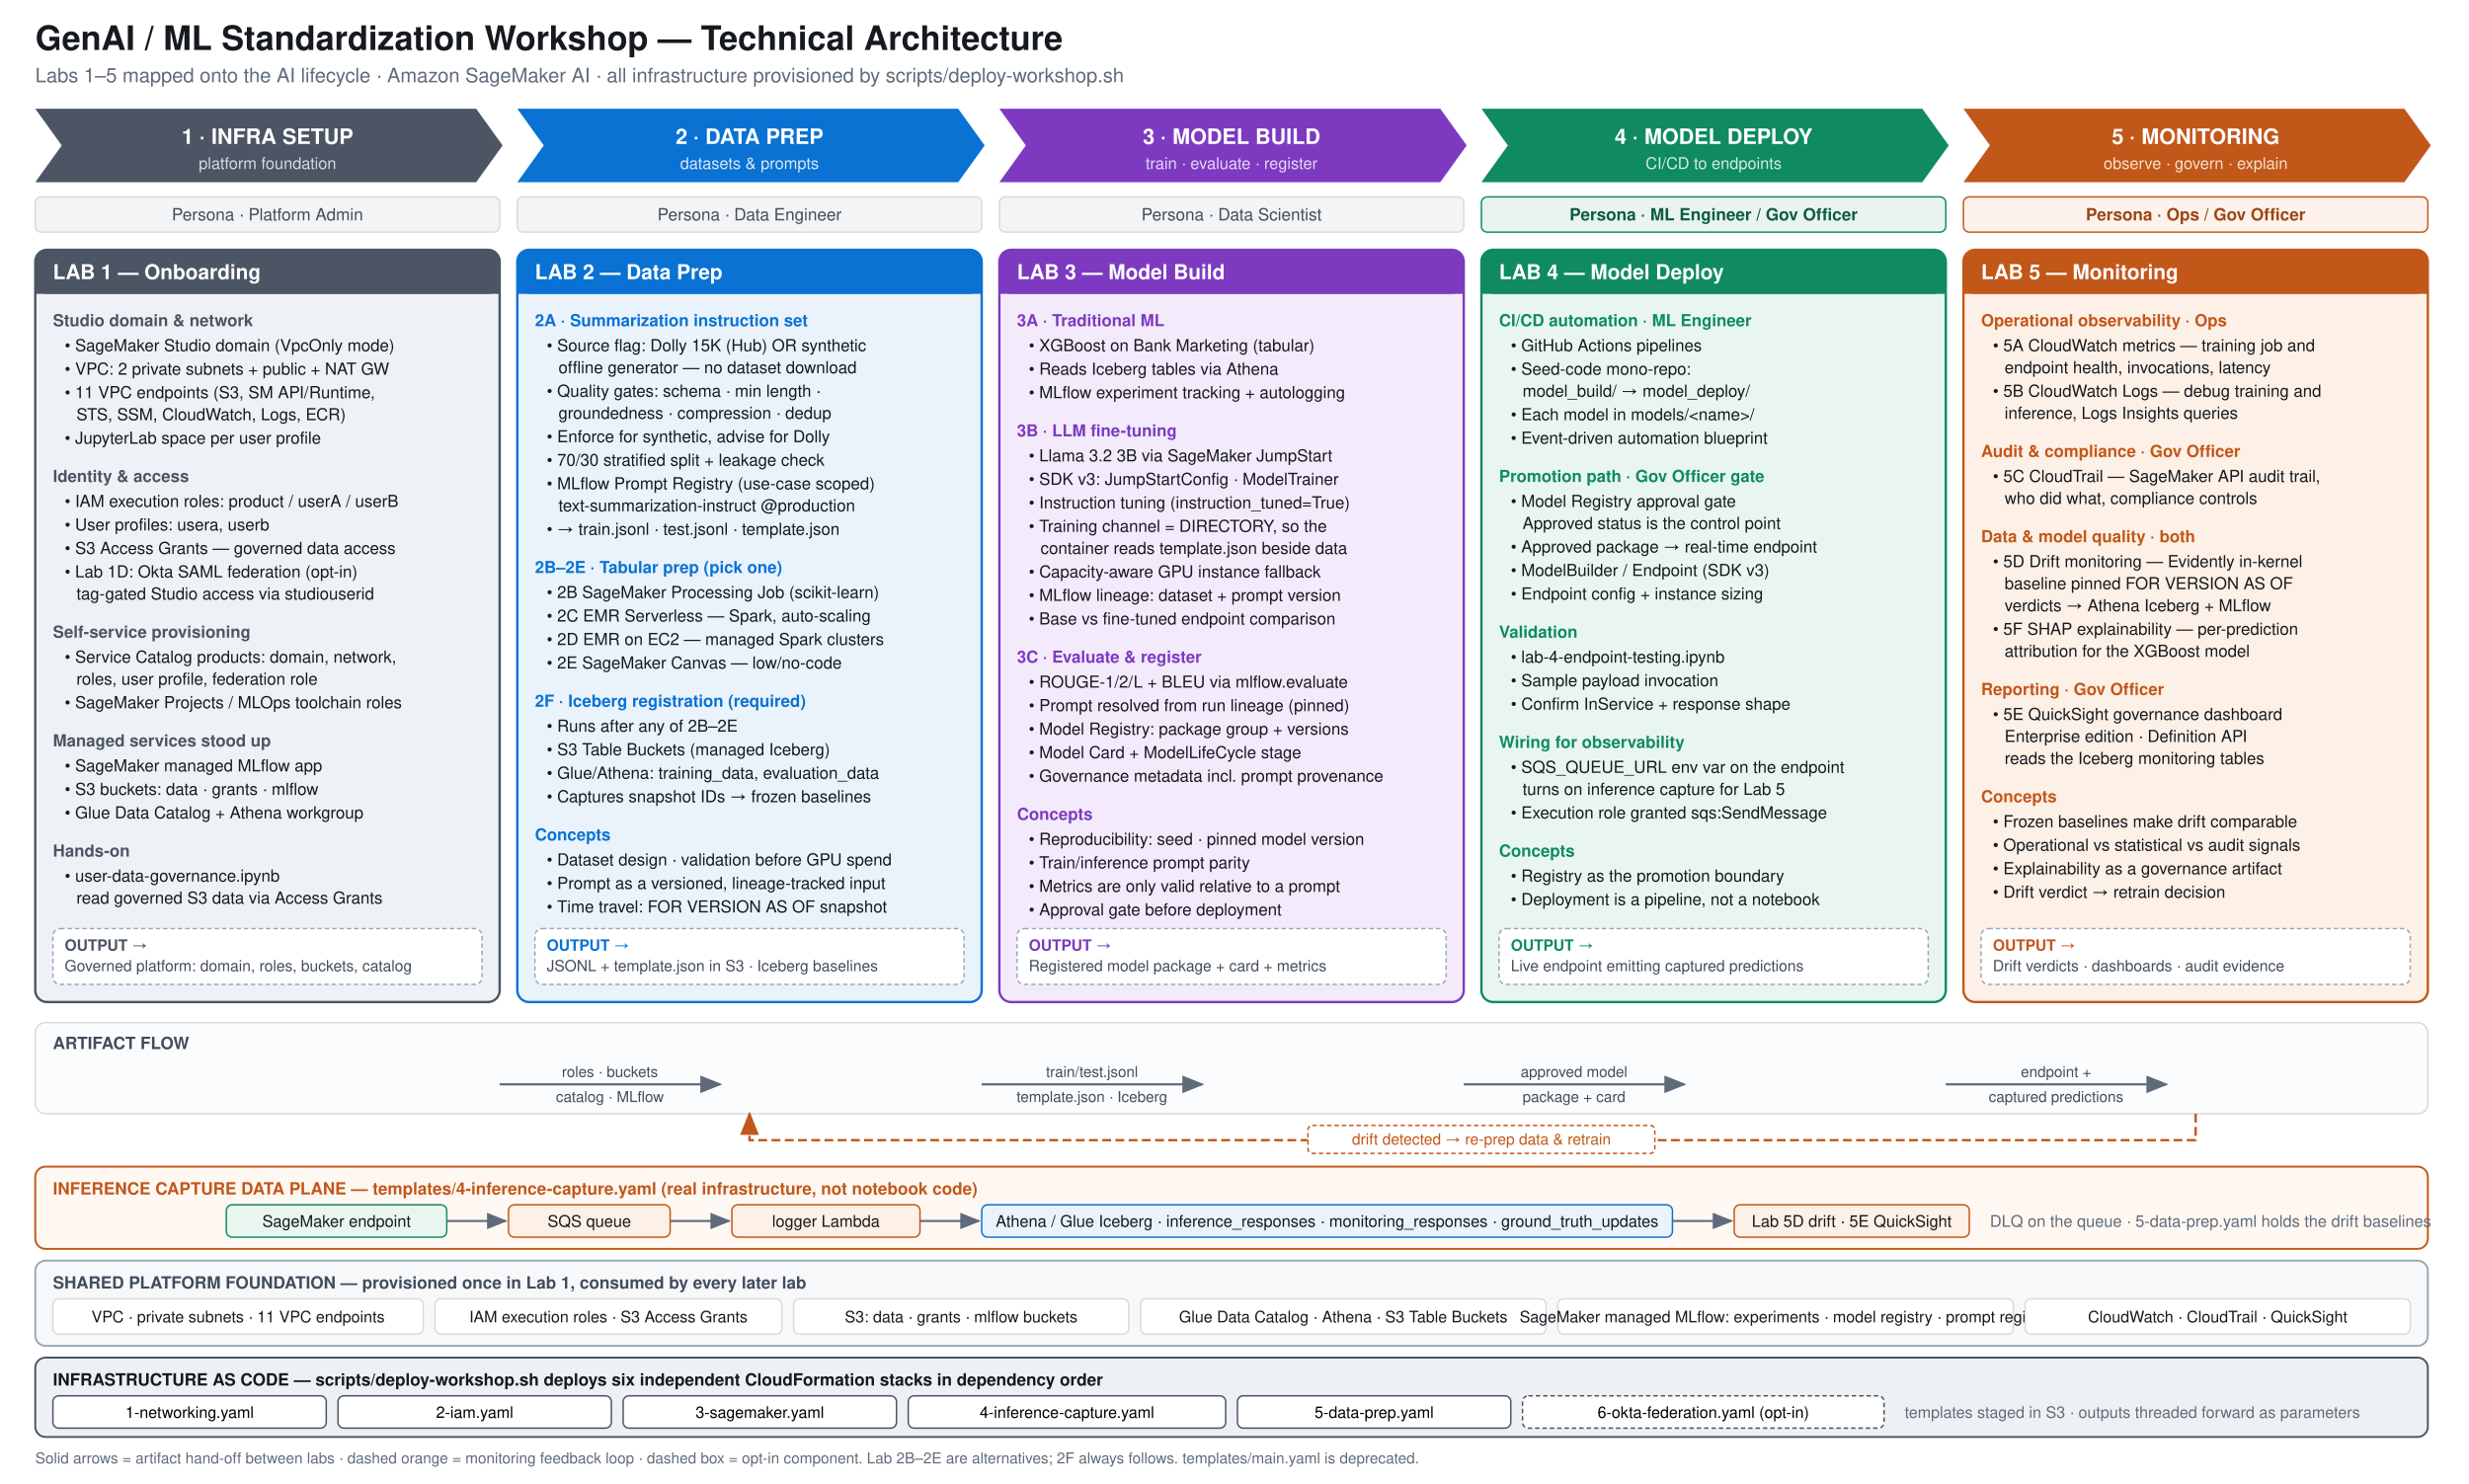
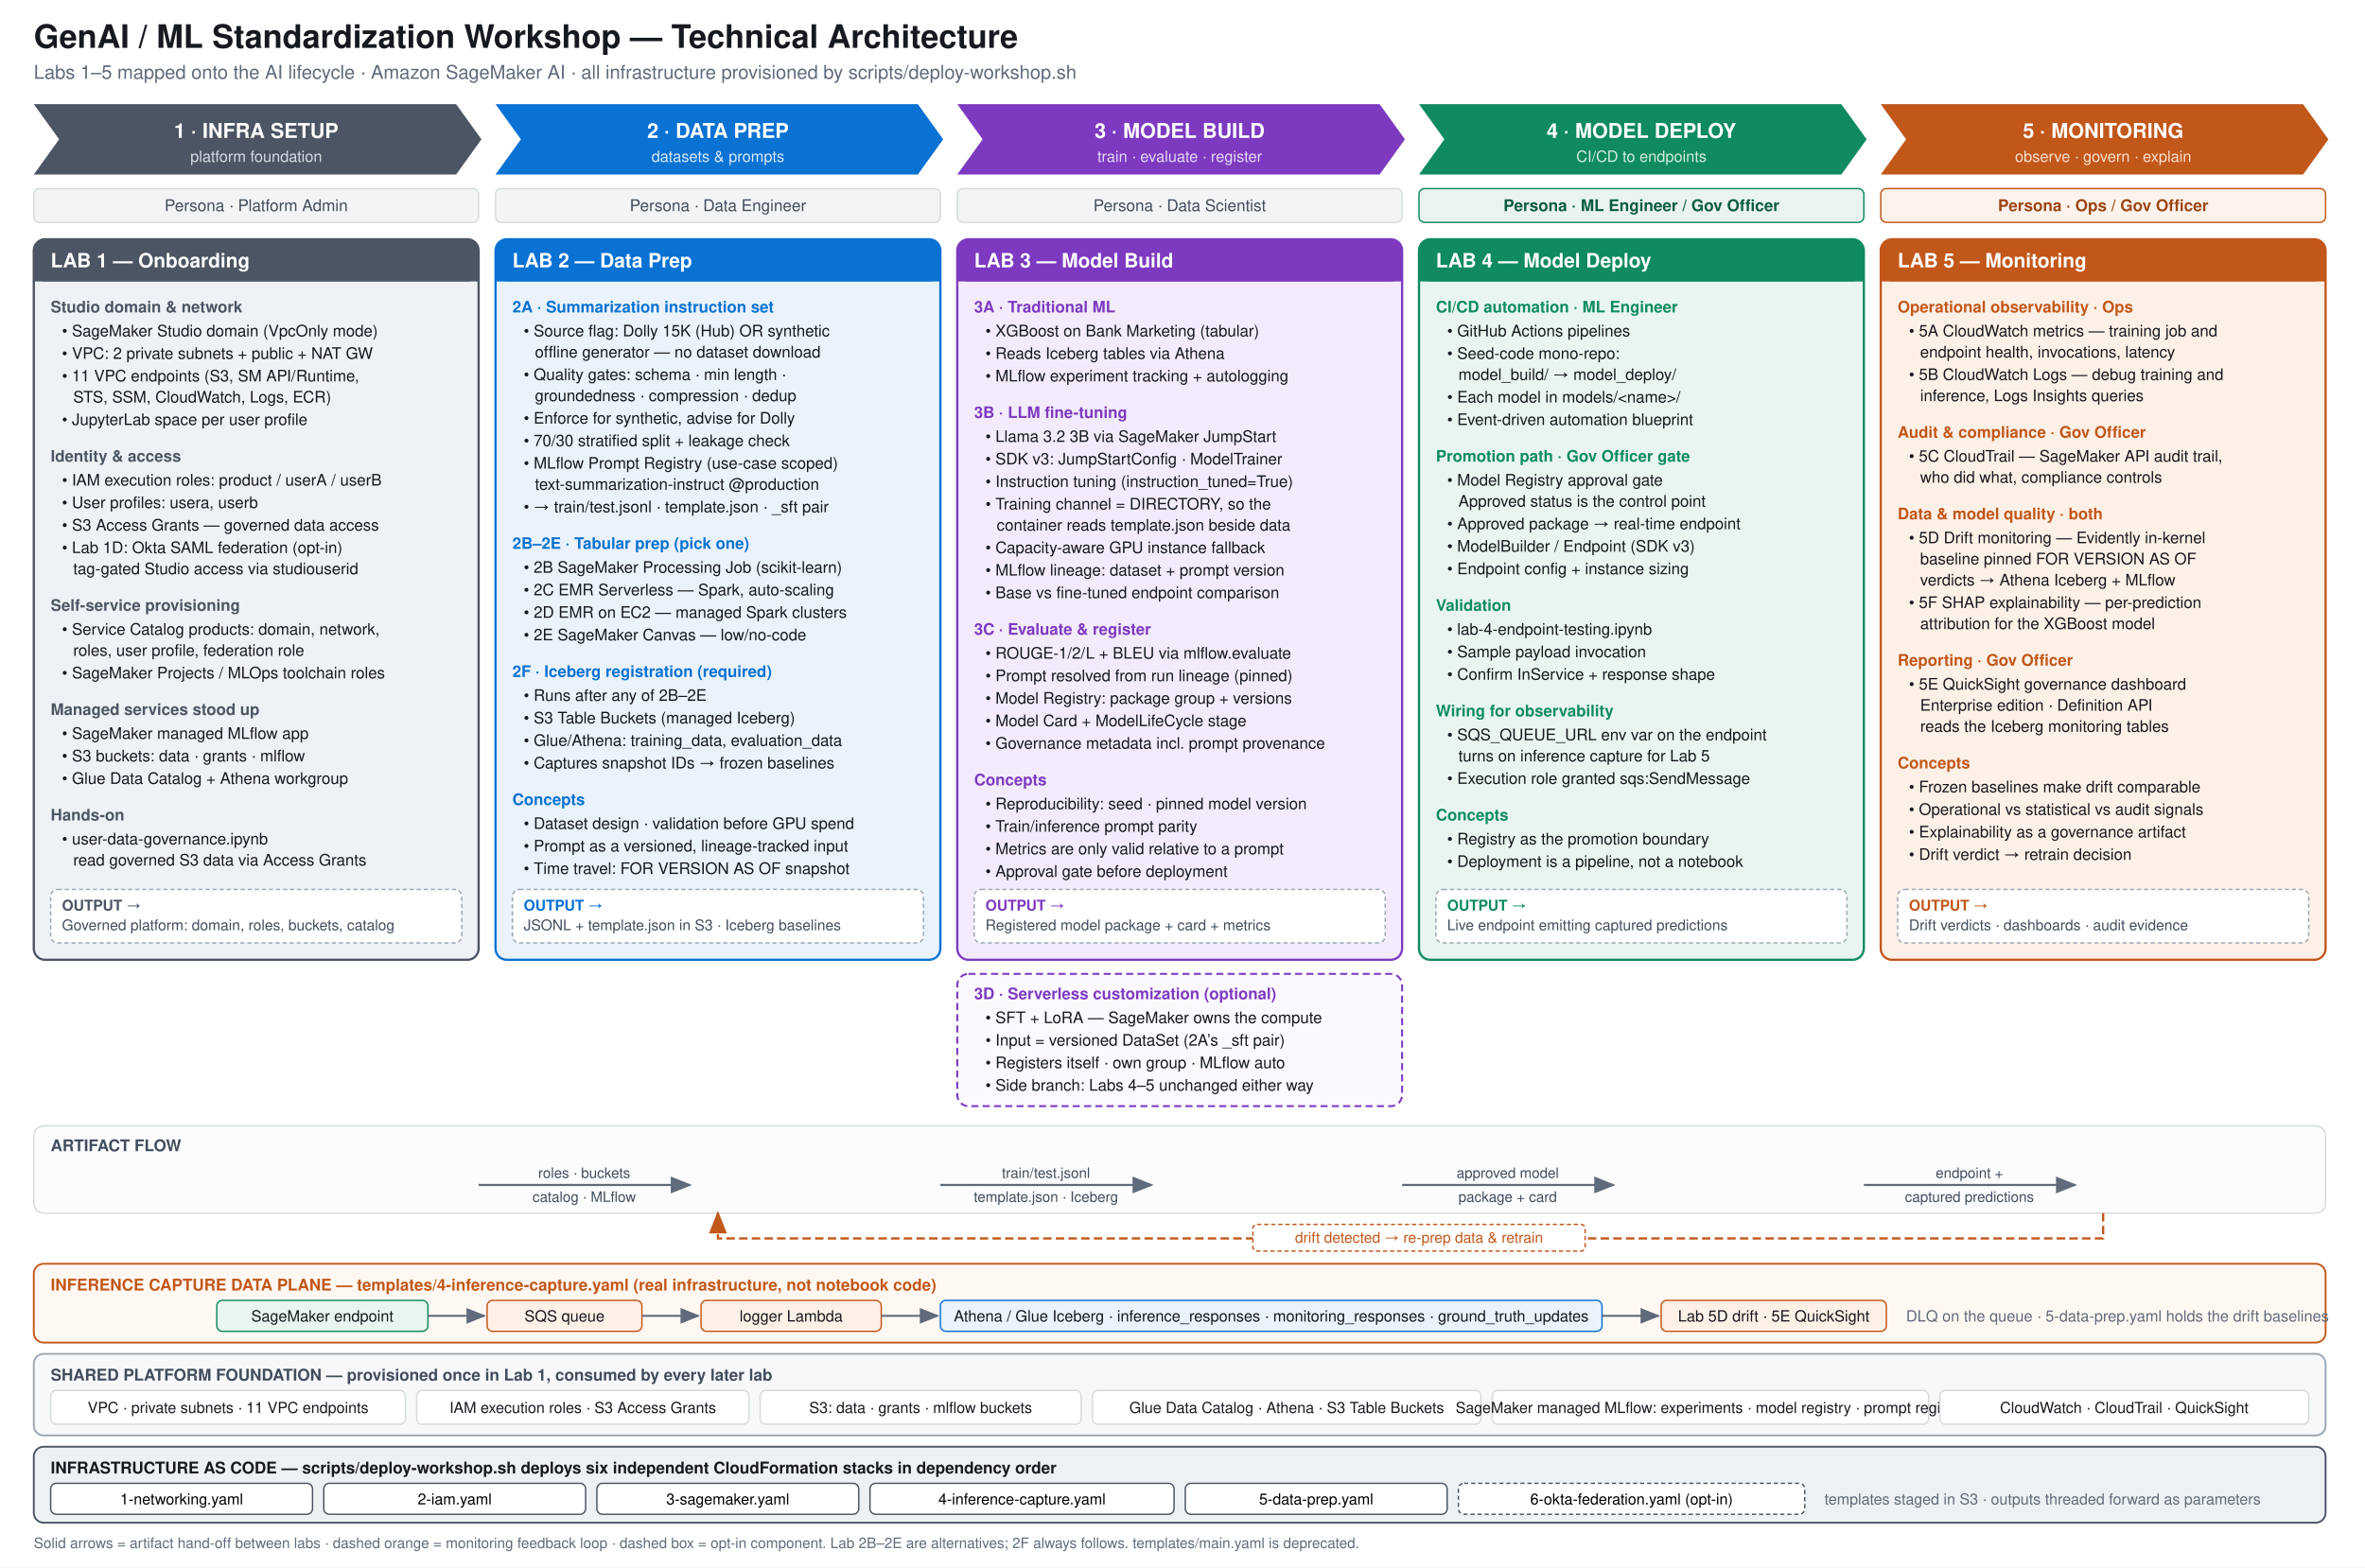
- <svg xmlns="http://www.w3.org/2000/svg" width="1680" height="1010" viewBox="0 0 1680 1010" font-family="Helvetica, Arial, sans-serif">
+ <svg xmlns="http://www.w3.org/2000/svg" width="1680" height="1114" viewBox="0 0 1680 1114" font-family="Helvetica, Arial, sans-serif">
  <defs>
    <marker id="arr" markerWidth="10" markerHeight="8" refX="9" refY="4" orient="auto">
      <path d="M0,0 L10,4 L0,8 z" fill="#5f6b7a" />
    </marker>
    <marker id="arrFb" markerWidth="10" markerHeight="8" refX="9" refY="4" orient="auto">
      <path d="M0,0 L10,4 L0,8 z" fill="#C2571A" />
    </marker>
  </defs>
-   <rect width="1680" height="1010" fill="#ffffff" />
+   <rect width="1680" height="1114" fill="#ffffff" />
  <text x="24" y="34" font-size="23" font-weight="bold" fill="#16191f">GenAI / ML Standardization Workshop — Technical Architecture</text>
  <text x="24" y="56" font-size="13.5" fill="#5f6b7a">Labs 1–5 mapped onto the AI lifecycle · Amazon SageMaker AI · all infrastructure provisioned by scripts/deploy-workshop.sh</text>
  <g>
    <polygon points="24,74 324,74 342,99 324,124 24,124 42,99" fill="#4B5563" />
    <polygon points="352,74 652,74 670,99 652,124 352,124 370,99" fill="#0972D3" />
    <polygon points="680,74 980,74 998,99 980,124 680,124 698,99" fill="#7D3AC1" />
    <polygon points="1008,74 1308,74 1326,99 1308,124 1008,124 1026,99" fill="#0F8B5F" />
    <polygon points="1336,74 1636,74 1654,99 1636,124 1336,124 1354,99" fill="#C2571A" />
    <text x="182" y="98" font-size="14.5" font-weight="bold" fill="#fff" text-anchor="middle">1 · INFRA SETUP</text>
    <text x="182" y="115" font-size="11" fill="#d6dbe1" text-anchor="middle">platform foundation</text>
    <text x="510" y="98" font-size="14.5" font-weight="bold" fill="#fff" text-anchor="middle">2 · DATA PREP</text>
    <text x="510" y="115" font-size="11" fill="#dbe7f7" text-anchor="middle">datasets &amp; prompts</text>
    <text x="838" y="98" font-size="14.5" font-weight="bold" fill="#fff" text-anchor="middle">3 · MODEL BUILD</text>
    <text x="838" y="115" font-size="11" fill="#e6d8f5" text-anchor="middle">train · evaluate · register</text>
    <text x="1166" y="98" font-size="14.5" font-weight="bold" fill="#fff" text-anchor="middle">4 · MODEL DEPLOY</text>
    <text x="1166" y="115" font-size="11" fill="#d4ece0" text-anchor="middle">CI/CD to endpoints</text>
    <text x="1494" y="98" font-size="14.5" font-weight="bold" fill="#fff" text-anchor="middle">5 · MONITORING</text>
    <text x="1494" y="115" font-size="11" fill="#f7e0cd" text-anchor="middle">observe · govern · explain</text>
  </g>
  <g font-size="11.5">
    <rect x="24" y="134" width="316" height="24" rx="4" fill="#f2f4f6" stroke="#d5dbdb" />
    <rect x="352" y="134" width="316" height="24" rx="4" fill="#f2f4f6" stroke="#d5dbdb" />
    <rect x="680" y="134" width="316" height="24" rx="4" fill="#f2f4f6" stroke="#d5dbdb" />
    <rect x="1008" y="134" width="316" height="24" rx="4" fill="#eaf4ef" stroke="#0F8B5F" />
    <rect x="1336" y="134" width="316" height="24" rx="4" fill="#fdf3ec" stroke="#C2571A" />
    <text x="182" y="150" fill="#414d5c" text-anchor="middle">Persona · Platform Admin</text>
    <text x="510" y="150" fill="#414d5c" text-anchor="middle">Persona · Data Engineer</text>
    <text x="838" y="150" fill="#414d5c" text-anchor="middle">Persona · Data Scientist</text>
    <text x="1166" y="150" fill="#0d5c42" font-weight="bold" text-anchor="middle">Persona · ML Engineer / Gov Officer</text>
    <text x="1494" y="150" fill="#9c4615" font-weight="bold" text-anchor="middle">Persona · Ops / Gov Officer</text>
  </g>
  <g transform="translate(24,170)">
    <rect width="316" height="512" rx="8" fill="#EEF2F6" stroke="#4B5563" stroke-width="1.6" />
    <rect width="316" height="30" rx="8" fill="#4B5563" />
    <rect y="22" width="316" height="8" fill="#4B5563" />
    <text x="12" y="20" font-size="14" font-weight="bold" fill="#fff">LAB 1 — Onboarding</text>
    <g font-size="11.3" fill="#16191f">
      <text x="12" y="52" font-weight="bold" fill="#4B5563">Studio domain &amp; network</text>
      <text x="20" y="69">• SageMaker Studio domain (VpcOnly mode)</text>
      <text x="20" y="85">• VPC: 2 private subnets + public + NAT GW</text>
      <text x="20" y="101">• 11 VPC endpoints (S3, SM API/Runtime,</text>
      <text x="28" y="116">STS, SSM, CloudWatch, Logs, ECR)</text>
      <text x="20" y="132">• JupyterLab space per user profile</text>
      <text x="12" y="158" font-weight="bold" fill="#4B5563">Identity &amp; access</text>
      <text x="20" y="175">• IAM execution roles: product / userA / userB</text>
      <text x="20" y="191">• User profiles: usera, userb</text>
      <text x="20" y="207">• S3 Access Grants — governed data access</text>
      <text x="20" y="223">• Lab 1D: Okta SAML federation (opt-in)</text>
      <text x="28" y="238">tag-gated Studio access via studiouserid</text>
      <text x="12" y="264" font-weight="bold" fill="#4B5563">Self-service provisioning</text>
      <text x="20" y="281">• Service Catalog products: domain, network,</text>
      <text x="28" y="296">roles, user profile, federation role</text>
      <text x="20" y="312">• SageMaker Projects / MLOps toolchain roles</text>
      <text x="12" y="338" font-weight="bold" fill="#4B5563">Managed services stood up</text>
      <text x="20" y="355">• SageMaker managed MLflow app</text>
      <text x="20" y="371">• S3 buckets: data · grants · mlflow</text>
      <text x="20" y="387">• Glue Data Catalog + Athena workgroup</text>
      <text x="12" y="413" font-weight="bold" fill="#4B5563">Hands-on</text>
      <text x="20" y="430">• user-data-governance.ipynb</text>
      <text x="28" y="445">read governed S3 data via Access Grants</text>
    </g>
    <rect x="12" y="462" width="292" height="38" rx="5" fill="#fff" stroke="#9aa7b4" stroke-dasharray="3,2" />
    <text x="20" y="477" font-size="10.5" font-weight="bold" fill="#4B5563">OUTPUT →</text>
    <text x="20" y="491" font-size="10.5" fill="#414d5c">Governed platform: domain, roles, buckets, catalog</text>
  </g>
  <g transform="translate(352,170)">
    <rect width="316" height="512" rx="8" fill="#EAF2FB" stroke="#0972D3" stroke-width="1.6" />
    <rect width="316" height="30" rx="8" fill="#0972D3" />
    <rect y="22" width="316" height="8" fill="#0972D3" />
    <text x="12" y="20" font-size="14" font-weight="bold" fill="#fff">LAB 2 — Data Prep</text>
    <g font-size="11.3" fill="#16191f">
      <text x="12" y="52" font-weight="bold" fill="#0972D3">2A · Summarization instruction set</text>
      <text x="20" y="69">• Source flag: Dolly 15K (Hub) OR synthetic</text>
      <text x="28" y="84">offline generator — no dataset download</text>
      <text x="20" y="100">• Quality gates: schema · min length ·</text>
      <text x="28" y="115">groundedness · compression · dedup</text>
      <text x="20" y="131">• Enforce for synthetic, advise for Dolly</text>
      <text x="20" y="147">• 70/30 stratified split + leakage check</text>
      <text x="20" y="163">• MLflow Prompt Registry (use-case scoped)</text>
      <text x="28" y="178">text-summarization-instruct @production</text>
-       <text x="20" y="194">• → train.jsonl · test.jsonl · template.json</text>
+       <text x="20" y="194">• → train/test.jsonl · template.json · _sft pair</text>
      <text x="12" y="220" font-weight="bold" fill="#0972D3">2B–2E · Tabular prep (pick one)</text>
      <text x="20" y="237">• 2B SageMaker Processing Job (scikit-learn)</text>
      <text x="20" y="253">• 2C EMR Serverless — Spark, auto-scaling</text>
      <text x="20" y="269">• 2D EMR on EC2 — managed Spark clusters</text>
      <text x="20" y="285">• 2E SageMaker Canvas — low/no-code</text>
      <text x="12" y="311" font-weight="bold" fill="#0972D3">2F · Iceberg registration (required)</text>
      <text x="20" y="328">• Runs after any of 2B–2E</text>
      <text x="20" y="344">• S3 Table Buckets (managed Iceberg)</text>
      <text x="20" y="360">• Glue/Athena: training_data, evaluation_data</text>
      <text x="20" y="376">• Captures snapshot IDs → frozen baselines</text>
      <text x="12" y="402" font-weight="bold" fill="#0972D3">Concepts</text>
      <text x="20" y="419">• Dataset design · validation before GPU spend</text>
      <text x="20" y="435">• Prompt as a versioned, lineage-tracked input</text>
      <text x="20" y="451">• Time travel: FOR VERSION AS OF snapshot</text>
    </g>
    <rect x="12" y="462" width="292" height="38" rx="5" fill="#fff" stroke="#9aa7b4" stroke-dasharray="3,2" />
    <text x="20" y="477" font-size="10.5" font-weight="bold" fill="#0972D3">OUTPUT →</text>
    <text x="20" y="491" font-size="10.5" fill="#414d5c">JSONL + template.json in S3 · Iceberg baselines</text>
  </g>
  <g transform="translate(680,170)">
    <rect width="316" height="512" rx="8" fill="#F3EBFB" stroke="#7D3AC1" stroke-width="1.6" />
    <rect width="316" height="30" rx="8" fill="#7D3AC1" />
    <rect y="22" width="316" height="8" fill="#7D3AC1" />
    <text x="12" y="20" font-size="14" font-weight="bold" fill="#fff">LAB 3 — Model Build</text>
    <g font-size="11.3" fill="#16191f">
      <text x="12" y="52" font-weight="bold" fill="#7D3AC1">3A · Traditional ML</text>
      <text x="20" y="69">• XGBoost on Bank Marketing (tabular)</text>
      <text x="20" y="85">• Reads Iceberg tables via Athena</text>
      <text x="20" y="101">• MLflow experiment tracking + autologging</text>
      <text x="12" y="127" font-weight="bold" fill="#7D3AC1">3B · LLM fine-tuning</text>
      <text x="20" y="144">• Llama 3.2 3B via SageMaker JumpStart</text>
      <text x="20" y="160">• SDK v3: JumpStartConfig · ModelTrainer</text>
      <text x="20" y="176">• Instruction tuning (instruction_tuned=True)</text>
      <text x="20" y="192">• Training channel = DIRECTORY, so the</text>
      <text x="28" y="207">container reads template.json beside data</text>
      <text x="20" y="223">• Capacity-aware GPU instance fallback</text>
      <text x="20" y="239">• MLflow lineage: dataset + prompt version</text>
      <text x="20" y="255">• Base vs fine-tuned endpoint comparison</text>
      <text x="12" y="281" font-weight="bold" fill="#7D3AC1">3C · Evaluate &amp; register</text>
      <text x="20" y="298">• ROUGE-1/2/L + BLEU via mlflow.evaluate</text>
      <text x="20" y="314">• Prompt resolved from run lineage (pinned)</text>
      <text x="20" y="330">• Model Registry: package group + versions</text>
      <text x="20" y="346">• Model Card + ModelLifeCycle stage</text>
      <text x="20" y="362">• Governance metadata incl. prompt provenance</text>
      <text x="12" y="388" font-weight="bold" fill="#7D3AC1">Concepts</text>
      <text x="20" y="405">• Reproducibility: seed · pinned model version</text>
      <text x="20" y="421">• Train/inference prompt parity</text>
      <text x="20" y="437">• Metrics are only valid relative to a prompt</text>
      <text x="20" y="453">• Approval gate before deployment</text>
    </g>
    <rect x="12" y="462" width="292" height="38" rx="5" fill="#fff" stroke="#9aa7b4" stroke-dasharray="3,2" />
    <text x="20" y="477" font-size="10.5" font-weight="bold" fill="#7D3AC1">OUTPUT →</text>
    <text x="20" y="491" font-size="10.5" fill="#414d5c">Registered model package + card + metrics</text>
+     <rect x="0" y="522" width="316" height="94" rx="8" fill="#FBF8FE" stroke="#7D3AC1" stroke-width="1.4" stroke-dasharray="5,3" />
+     <text x="12" y="540" font-size="11.3" font-weight="bold" fill="#7D3AC1">3D · Serverless customization (optional)</text>
+     <g font-size="11.3" fill="#16191f">
+       <text x="20" y="557">• SFT + LoRA — SageMaker owns the compute</text>
+       <text x="20" y="573">• Input = versioned DataSet (2A’s _sft pair)</text>
+       <text x="20" y="589">• Registers itself · own group · MLflow auto</text>
+       <text x="20" y="605">• Side branch: Labs 4–5 unchanged either way</text>
+     </g>
  </g>
  <g transform="translate(1008,170)">
    <rect width="316" height="512" rx="8" fill="#E8F6EF" stroke="#0F8B5F" stroke-width="1.6" />
    <rect width="316" height="30" rx="8" fill="#0F8B5F" />
    <rect y="22" width="316" height="8" fill="#0F8B5F" />
    <text x="12" y="20" font-size="14" font-weight="bold" fill="#fff">LAB 4 — Model Deploy</text>
    <g font-size="11.3" fill="#16191f">
      <text x="12" y="52" font-weight="bold" fill="#0F8B5F">CI/CD automation · ML Engineer</text>
      <text x="20" y="69">• GitHub Actions pipelines</text>
      <text x="20" y="85">• Seed-code mono-repo:</text>
      <text x="28" y="100">model_build/ → model_deploy/</text>
      <text x="20" y="116">• Each model in models/&lt;name&gt;/</text>
      <text x="20" y="132">• Event-driven automation blueprint</text>
      <text x="12" y="158" font-weight="bold" fill="#0F8B5F">Promotion path · Gov Officer gate</text>
      <text x="20" y="175">• Model Registry approval gate</text>
      <text x="28" y="190">Approved status is the control point</text>
      <text x="20" y="206">• Approved package → real-time endpoint</text>
      <text x="20" y="222">• ModelBuilder / Endpoint (SDK v3)</text>
      <text x="20" y="238">• Endpoint config + instance sizing</text>
      <text x="12" y="264" font-weight="bold" fill="#0F8B5F">Validation</text>
      <text x="20" y="281">• lab-4-endpoint-testing.ipynb</text>
      <text x="20" y="297">• Sample payload invocation</text>
      <text x="20" y="313">• Confirm InService + response shape</text>
      <text x="12" y="339" font-weight="bold" fill="#0F8B5F">Wiring for observability</text>
      <text x="20" y="356">• SQS_QUEUE_URL env var on the endpoint</text>
      <text x="28" y="371">turns on inference capture for Lab 5</text>
      <text x="20" y="387">• Execution role granted sqs:SendMessage</text>
      <text x="12" y="413" font-weight="bold" fill="#0F8B5F">Concepts</text>
      <text x="20" y="430">• Registry as the promotion boundary</text>
      <text x="20" y="446">• Deployment is a pipeline, not a notebook</text>
    </g>
    <rect x="12" y="462" width="292" height="38" rx="5" fill="#fff" stroke="#9aa7b4" stroke-dasharray="3,2" />
    <text x="20" y="477" font-size="10.5" font-weight="bold" fill="#0F8B5F">OUTPUT →</text>
    <text x="20" y="491" font-size="10.5" fill="#414d5c">Live endpoint emitting captured predictions</text>
  </g>
  <g transform="translate(1336,170)">
    <rect width="316" height="512" rx="8" fill="#FDF0E6" stroke="#C2571A" stroke-width="1.6" />
    <rect width="316" height="30" rx="8" fill="#C2571A" />
    <rect y="22" width="316" height="8" fill="#C2571A" />
    <text x="12" y="20" font-size="14" font-weight="bold" fill="#fff">LAB 5 — Monitoring</text>
    <g font-size="11.3" fill="#16191f">
      <text x="12" y="52" font-weight="bold" fill="#C2571A">Operational observability · Ops</text>
      <text x="20" y="69">• 5A CloudWatch metrics — training job and</text>
      <text x="28" y="84">endpoint health, invocations, latency</text>
      <text x="20" y="100">• 5B CloudWatch Logs — debug training and</text>
      <text x="28" y="115">inference, Logs Insights queries</text>
      <text x="12" y="141" font-weight="bold" fill="#C2571A">Audit &amp; compliance · Gov Officer</text>
      <text x="20" y="158">• 5C CloudTrail — SageMaker API audit trail,</text>
      <text x="28" y="173">who did what, compliance controls</text>
      <text x="12" y="199" font-weight="bold" fill="#C2571A">Data &amp; model quality · both</text>
      <text x="20" y="216">• 5D Drift monitoring — Evidently in-kernel</text>
      <text x="28" y="231">baseline pinned FOR VERSION AS OF</text>
      <text x="28" y="246">verdicts → Athena Iceberg + MLflow</text>
      <text x="20" y="262">• 5F SHAP explainability — per-prediction</text>
      <text x="28" y="277">attribution for the XGBoost model</text>
      <text x="12" y="303" font-weight="bold" fill="#C2571A">Reporting · Gov Officer</text>
      <text x="20" y="320">• 5E QuickSight governance dashboard</text>
      <text x="28" y="335">Enterprise edition · Definition API</text>
      <text x="28" y="350">reads the Iceberg monitoring tables</text>
      <text x="12" y="376" font-weight="bold" fill="#C2571A">Concepts</text>
      <text x="20" y="393">• Frozen baselines make drift comparable</text>
      <text x="20" y="409">• Operational vs statistical vs audit signals</text>
      <text x="20" y="425">• Explainability as a governance artifact</text>
      <text x="20" y="441">• Drift verdict → retrain decision</text>
    </g>
    <rect x="12" y="462" width="292" height="38" rx="5" fill="#fff" stroke="#9aa7b4" stroke-dasharray="3,2" />
    <text x="20" y="477" font-size="10.5" font-weight="bold" fill="#C2571A">OUTPUT →</text>
    <text x="20" y="491" font-size="10.5" fill="#414d5c">Drift verdicts · dashboards · audit evidence</text>
  </g>
-   <g>
+   <g transform="translate(0,104)">
    <rect x="24" y="696" width="1628" height="62" rx="7" fill="#fbfcfd" stroke="#d5dbdb" />
    <text x="36" y="714" font-size="11.5" font-weight="bold" fill="#414d5c">ARTIFACT FLOW</text>
    <line x1="340" y1="738" x2="490" y2="738" stroke="#5f6b7a" stroke-width="1.5" marker-end="url(#arr)" />
    <text x="415" y="733" font-size="10.2" fill="#414d5c" text-anchor="middle">roles · buckets</text>
    <text x="415" y="750" font-size="10.2" fill="#414d5c" text-anchor="middle">catalog · MLflow</text>
    <line x1="668" y1="738" x2="818" y2="738" stroke="#5f6b7a" stroke-width="1.5" marker-end="url(#arr)" />
    <text x="743" y="733" font-size="10.2" fill="#414d5c" text-anchor="middle">train/test.jsonl</text>
    <text x="743" y="750" font-size="10.2" fill="#414d5c" text-anchor="middle">template.json · Iceberg</text>
    <line x1="996" y1="738" x2="1146" y2="738" stroke="#5f6b7a" stroke-width="1.5" marker-end="url(#arr)" />
    <text x="1071" y="733" font-size="10.2" fill="#414d5c" text-anchor="middle">approved model</text>
    <text x="1071" y="750" font-size="10.2" fill="#414d5c" text-anchor="middle">package + card</text>
    <line x1="1324" y1="738" x2="1474" y2="738" stroke="#5f6b7a" stroke-width="1.5" marker-end="url(#arr)" />
    <text x="1399" y="733" font-size="10.2" fill="#414d5c" text-anchor="middle">endpoint +</text>
    <text x="1399" y="750" font-size="10.2" fill="#414d5c" text-anchor="middle">captured predictions</text>
  </g>
-   <path d="M1494,758 L1494,776 L510,776 L510,758" fill="none" stroke="#C2571A" stroke-width="1.6" stroke-dasharray="6,3" marker-end="url(#arrFb)" />
-   <rect x="890" y="766" width="236" height="19" rx="3" fill="#fff" stroke="#C2571A" stroke-dasharray="3,2" />
-   <text x="1008" y="779" font-size="10.5" fill="#C2571A" text-anchor="middle">drift detected → re-prep data &amp; retrain</text>
-   <g transform="translate(24,794)">
+   <g transform="translate(0,104)">
+     <path d="M1494,758 L1494,776 L510,776 L510,758" fill="none" stroke="#C2571A" stroke-width="1.6" stroke-dasharray="6,3" marker-end="url(#arrFb)" />
+     <rect x="890" y="766" width="236" height="19" rx="3" fill="#fff" stroke="#C2571A" stroke-dasharray="3,2" />
+     <text x="1008" y="779" font-size="10.5" fill="#C2571A" text-anchor="middle">drift detected → re-prep data &amp; retrain</text>
+   </g>
+   <g transform="translate(24,898)">
    <rect width="1628" height="56" rx="7" fill="#FFF8F2" stroke="#C2571A" stroke-width="1.3" />
    <text x="12" y="19" font-size="11.5" font-weight="bold" fill="#C2571A">INFERENCE CAPTURE DATA PLANE — templates/4-inference-capture.yaml (real infrastructure, not notebook code)</text>
    <g font-size="11">
      <rect x="130" y="26" width="150" height="22" rx="4" fill="#E8F6EF" stroke="#0F8B5F" />
      <text x="205" y="41" fill="#16191f" text-anchor="middle">SageMaker endpoint</text>
      <line x1="280" y1="37" x2="320" y2="37" stroke="#5f6b7a" stroke-width="1.4" marker-end="url(#arr)" />
      <rect x="322" y="26" width="110" height="22" rx="4" fill="#FDF0E6" stroke="#C2571A" />
      <text x="377" y="41" fill="#16191f" text-anchor="middle">SQS queue</text>
      <line x1="432" y1="37" x2="472" y2="37" stroke="#5f6b7a" stroke-width="1.4" marker-end="url(#arr)" />
      <rect x="474" y="26" width="128" height="22" rx="4" fill="#FDF0E6" stroke="#C2571A" />
      <text x="538" y="41" fill="#16191f" text-anchor="middle">logger Lambda</text>
      <line x1="602" y1="37" x2="642" y2="37" stroke="#5f6b7a" stroke-width="1.4" marker-end="url(#arr)" />
      <rect x="644" y="26" width="470" height="22" rx="4" fill="#EAF2FB" stroke="#0972D3" />
      <text x="879" y="41" fill="#16191f" text-anchor="middle">Athena / Glue Iceberg · inference_responses · monitoring_responses · ground_truth_updates</text>
      <line x1="1114" y1="37" x2="1154" y2="37" stroke="#5f6b7a" stroke-width="1.4" marker-end="url(#arr)" />
      <rect x="1156" y="26" width="160" height="22" rx="4" fill="#FDF0E6" stroke="#C2571A" />
      <text x="1236" y="41" fill="#16191f" text-anchor="middle">Lab 5D drift · 5E QuickSight</text>
      <text x="1330" y="41" fill="#5f6b7a">DLQ on the queue · 5-data-prep.yaml holds the drift baselines</text>
    </g>
  </g>
-   <g transform="translate(24,858)">
+   <g transform="translate(24,962)">
    <rect width="1628" height="58" rx="7" fill="#f7f8fa" stroke="#9aa7b4" stroke-width="1.3" />
    <text x="12" y="19" font-size="11.5" font-weight="bold" fill="#414d5c">SHARED PLATFORM FOUNDATION — provisioned once in Lab 1, consumed by every later lab</text>
    <g font-size="10.8" fill="#16191f">
      <rect x="12" y="26" width="252" height="24" rx="4" fill="#fff" stroke="#d5dbdb" />
      <text x="138" y="42" text-anchor="middle">VPC · private subnets · 11 VPC endpoints</text>
      <rect x="272" y="26" width="236" height="24" rx="4" fill="#fff" stroke="#d5dbdb" />
      <text x="390" y="42" text-anchor="middle">IAM execution roles · S3 Access Grants</text>
      <rect x="516" y="26" width="228" height="24" rx="4" fill="#fff" stroke="#d5dbdb" />
      <text x="630" y="42" text-anchor="middle">S3: data · grants · mlflow buckets</text>
      <rect x="752" y="26" width="276" height="24" rx="4" fill="#fff" stroke="#d5dbdb" />
      <text x="890" y="42" text-anchor="middle">Glue Data Catalog · Athena · S3 Table Buckets</text>
      <rect x="1036" y="26" width="310" height="24" rx="4" fill="#fff" stroke="#d5dbdb" />
      <text x="1191" y="42" text-anchor="middle">SageMaker managed MLflow: experiments · model registry · prompt registry</text>
      <rect x="1354" y="26" width="262" height="24" rx="4" fill="#fff" stroke="#d5dbdb" />
      <text x="1485" y="42" text-anchor="middle">CloudWatch · CloudTrail · QuickSight</text>
    </g>
  </g>
-   <g transform="translate(24,924)">
+   <g transform="translate(24,1028)">
    <rect width="1628" height="54" rx="7" fill="#eef1f4" stroke="#4B5563" stroke-width="1.3" />
    <text x="12" y="19" font-size="11.5" font-weight="bold" fill="#16191f">INFRASTRUCTURE AS CODE — scripts/deploy-workshop.sh deploys six independent CloudFormation stacks in dependency order</text>
    <g font-size="10.8">
      <rect x="12" y="26" width="186" height="22" rx="4" fill="#fff" stroke="#4B5563" />
      <text x="105" y="41" text-anchor="middle">1-networking.yaml</text>
      <rect x="206" y="26" width="186" height="22" rx="4" fill="#fff" stroke="#4B5563" />
      <text x="299" y="41" text-anchor="middle">2-iam.yaml</text>
      <rect x="400" y="26" width="186" height="22" rx="4" fill="#fff" stroke="#4B5563" />
      <text x="493" y="41" text-anchor="middle">3-sagemaker.yaml</text>
      <rect x="594" y="26" width="216" height="22" rx="4" fill="#fff" stroke="#4B5563" />
      <text x="702" y="41" text-anchor="middle">4-inference-capture.yaml</text>
      <rect x="818" y="26" width="186" height="22" rx="4" fill="#fff" stroke="#4B5563" />
      <text x="911" y="41" text-anchor="middle">5-data-prep.yaml</text>
      <rect x="1012" y="26" width="246" height="22" rx="4" fill="#fff" stroke="#4B5563" stroke-dasharray="3,2" />
      <text x="1135" y="41" text-anchor="middle">6-okta-federation.yaml (opt-in)</text>
      <text x="1272" y="41" fill="#5f6b7a">templates staged in S3 · outputs threaded forward as parameters</text>
    </g>
  </g>
-   <text x="24" y="996" font-size="10.3" fill="#5f6b7a">Solid arrows = artifact hand-off between labs · dashed orange = monitoring feedback loop · dashed box = opt-in component. Lab 2B–2E are alternatives; 2F always follows. templates/main.yaml is deprecated.</text>
+   <text x="24" y="1100" font-size="10.3" fill="#5f6b7a">Solid arrows = artifact hand-off between labs · dashed orange = monitoring feedback loop · dashed box = opt-in component. Lab 2B–2E are alternatives; 2F always follows. templates/main.yaml is deprecated.</text>
</svg>
